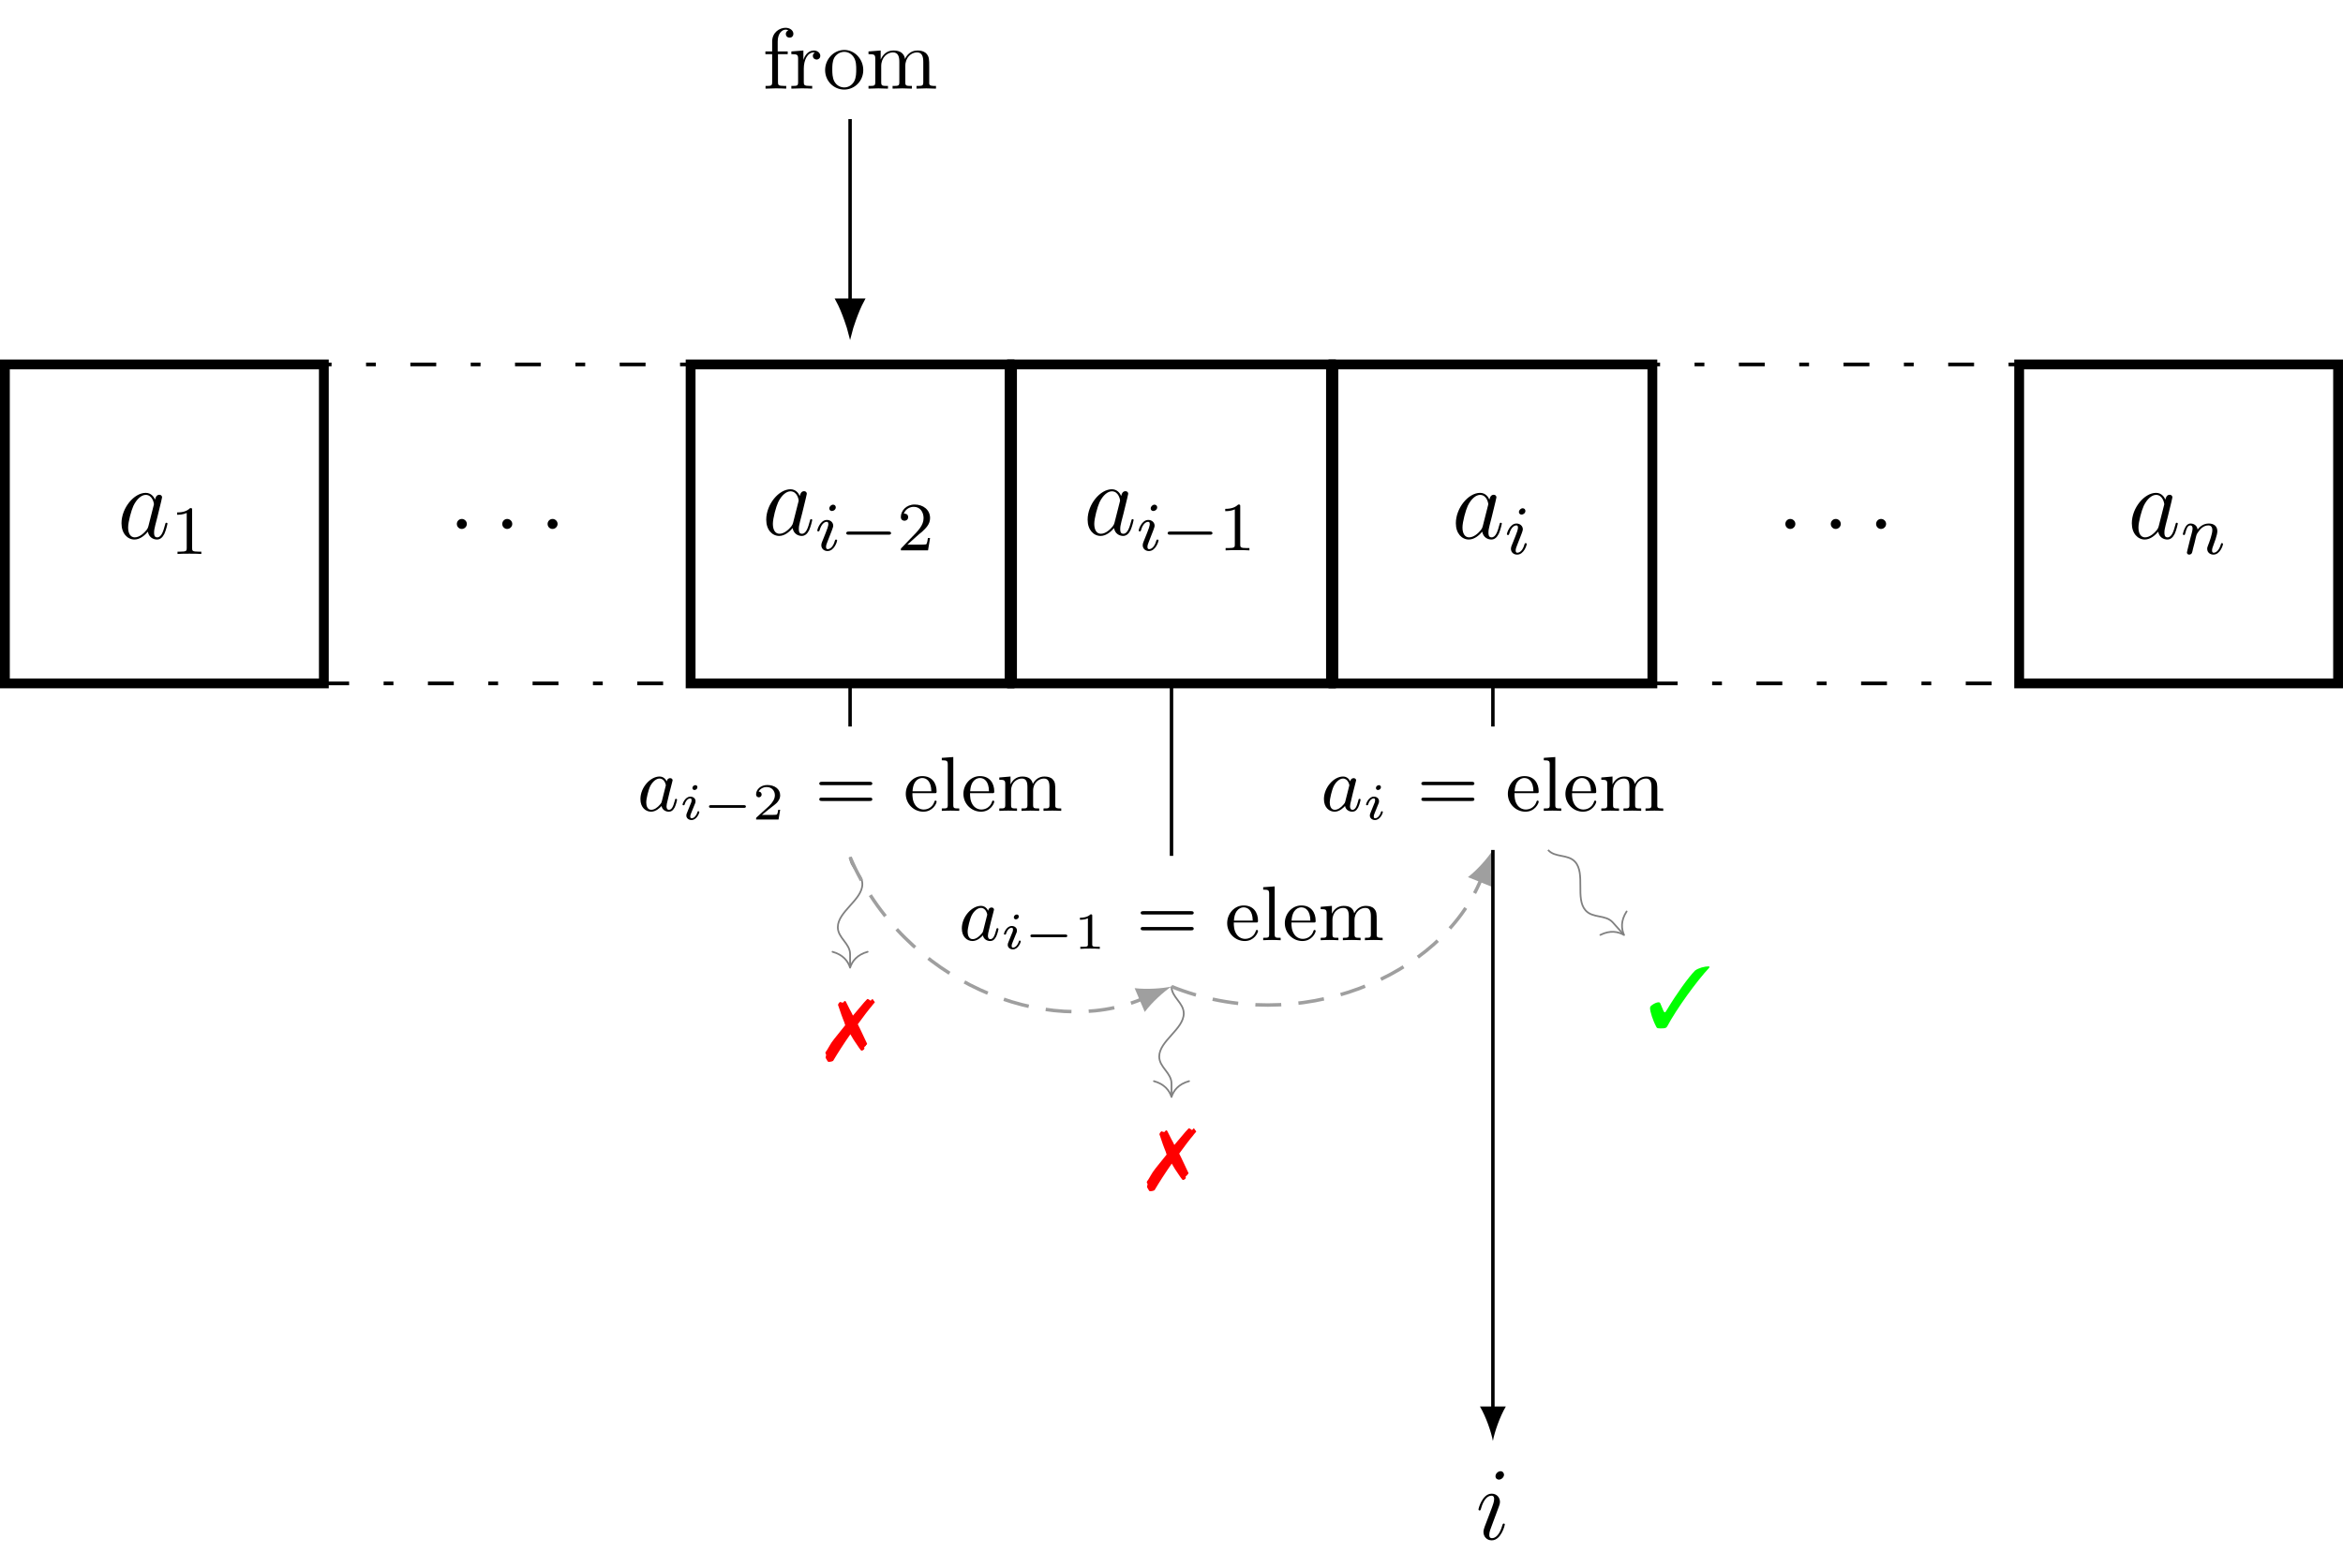
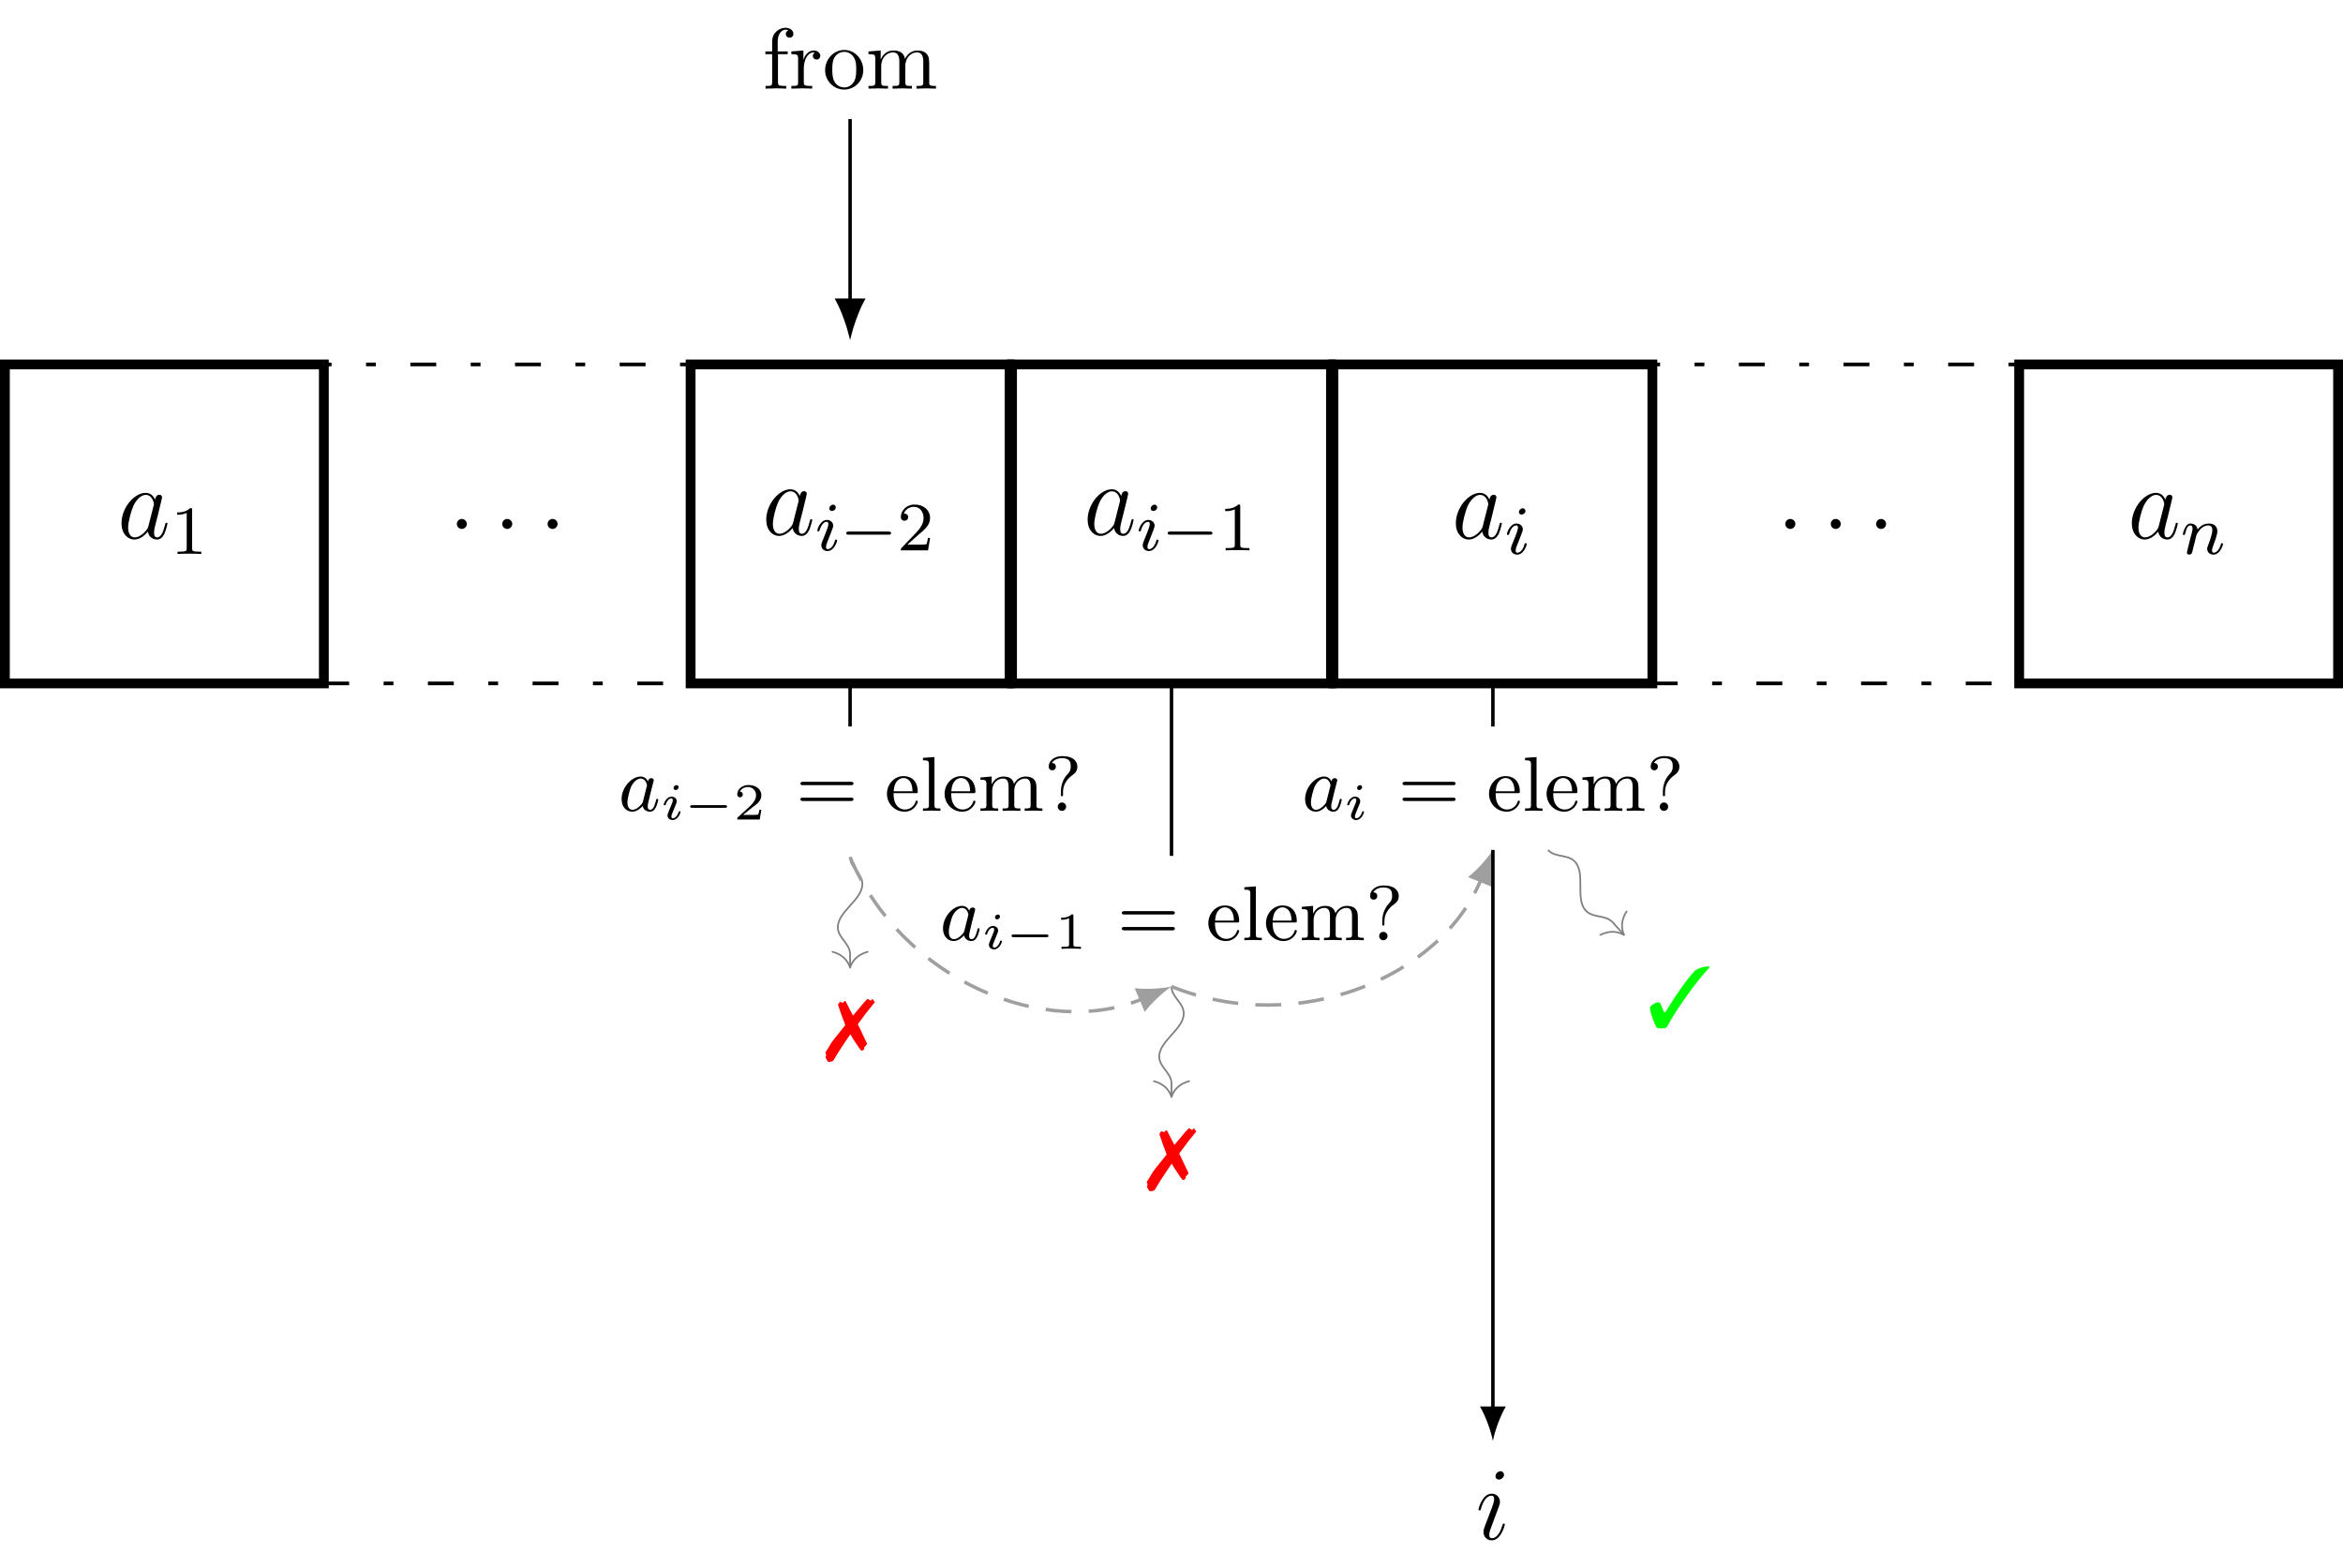
<svg xmlns="http://www.w3.org/2000/svg" xmlns:xlink="http://www.w3.org/1999/xlink" width="270.709pt" height="181.156pt" viewBox="0 0 270.709 181.156" version="1.1">
  <defs>
    <g>
      <symbol overflow="visible" id="glyph0-0">
        <path style="stroke:none;" d="" />
      </symbol>
      <symbol overflow="visible" id="glyph0-1">
        <path style="stroke:none;" d="M 3.594 -1.422 C 3.531 -1.219 3.531 -1.188 3.375 -0.969 C 3.109 -0.641 2.578 -0.125 2.016 -0.125 C 1.531 -0.125 1.25 -0.562 1.25 -1.266 C 1.25 -1.922 1.625 -3.266 1.859 -3.766 C 2.266 -4.609 2.828 -5.031 3.281 -5.031 C 4.078 -5.031 4.234 -4.047 4.234 -3.953 C 4.234 -3.938 4.203 -3.797 4.188 -3.766 Z M 4.359 -4.484 C 4.234 -4.797 3.906 -5.266 3.281 -5.266 C 1.938 -5.266 0.484 -3.531 0.484 -1.75 C 0.484 -0.578 1.172 0.125 1.984 0.125 C 2.641 0.125 3.203 -0.391 3.531 -0.781 C 3.656 -0.078 4.219 0.125 4.578 0.125 C 4.938 0.125 5.219 -0.094 5.438 -0.531 C 5.625 -0.938 5.797 -1.656 5.797 -1.703 C 5.797 -1.766 5.75 -1.812 5.672 -1.812 C 5.562 -1.812 5.562 -1.75 5.516 -1.578 C 5.328 -0.875 5.109 -0.125 4.609 -0.125 C 4.266 -0.125 4.25 -0.438 4.25 -0.672 C 4.25 -0.938 4.281 -1.078 4.391 -1.547 C 4.469 -1.844 4.531 -2.109 4.625 -2.453 C 5.062 -4.25 5.172 -4.672 5.172 -4.75 C 5.172 -4.906 5.047 -5.047 4.859 -5.047 C 4.484 -5.047 4.391 -4.625 4.359 -4.484 Z M 4.359 -4.484 " />
      </symbol>
      <symbol overflow="visible" id="glyph0-2">
        <path style="stroke:none;" d="M 2.203 -0.578 C 2.203 -0.922 1.906 -1.156 1.625 -1.156 C 1.281 -1.156 1.047 -0.875 1.047 -0.578 C 1.047 -0.234 1.328 0 1.609 0 C 1.953 0 2.203 -0.281 2.203 -0.578 Z M 2.203 -0.578 " />
      </symbol>
      <symbol overflow="visible" id="glyph0-3">
        <path style="stroke:none;" d="M 3.375 -1.703 C 3.375 -1.766 3.328 -1.812 3.266 -1.812 C 3.156 -1.812 3.141 -1.781 3.078 -1.578 C 2.766 -0.484 2.281 -0.125 1.891 -0.125 C 1.75 -0.125 1.578 -0.156 1.578 -0.516 C 1.578 -0.844 1.719 -1.188 1.859 -1.547 L 2.688 -3.781 C 2.719 -3.875 2.812 -4.094 2.812 -4.312 C 2.812 -4.812 2.453 -5.266 1.859 -5.266 C 0.766 -5.266 0.328 -3.531 0.328 -3.438 C 0.328 -3.391 0.375 -3.328 0.453 -3.328 C 0.562 -3.328 0.578 -3.375 0.625 -3.547 C 0.906 -4.547 1.359 -5.031 1.828 -5.031 C 1.938 -5.031 2.141 -5.016 2.141 -4.641 C 2.141 -4.328 1.984 -3.938 1.891 -3.672 L 1.047 -1.453 C 0.984 -1.25 0.906 -1.062 0.906 -0.844 C 0.906 -0.312 1.281 0.125 1.859 0.125 C 2.953 0.125 3.375 -1.625 3.375 -1.703 Z M 3.281 -7.453 C 3.281 -7.641 3.141 -7.859 2.875 -7.859 C 2.609 -7.859 2.297 -7.594 2.297 -7.281 C 2.297 -6.984 2.547 -6.891 2.688 -6.891 C 3.016 -6.891 3.281 -7.203 3.281 -7.453 Z M 3.281 -7.453 " />
      </symbol>
      <symbol overflow="visible" id="glyph1-0">
        <path style="stroke:none;" d="" />
      </symbol>
      <symbol overflow="visible" id="glyph1-1">
        <path style="stroke:none;" d="M 2.5 -5.078 C 2.5 -5.297 2.484 -5.297 2.266 -5.297 C 1.938 -4.984 1.516 -4.797 0.766 -4.797 L 0.766 -4.531 C 0.984 -4.531 1.406 -4.531 1.875 -4.734 L 1.875 -0.656 C 1.875 -0.359 1.844 -0.266 1.094 -0.266 L 0.812 -0.266 L 0.812 0 C 1.141 -0.031 1.828 -0.031 2.188 -0.031 C 2.547 -0.031 3.234 -0.031 3.562 0 L 3.562 -0.266 L 3.281 -0.266 C 2.531 -0.266 2.5 -0.359 2.5 -0.656 Z M 2.5 -5.078 " />
      </symbol>
      <symbol overflow="visible" id="glyph1-2">
        <path style="stroke:none;" d="M 2.25 -1.625 C 2.375 -1.75 2.703 -2.016 2.844 -2.125 C 3.328 -2.578 3.797 -3.016 3.797 -3.734 C 3.797 -4.688 3 -5.297 2.016 -5.297 C 1.047 -5.297 0.422 -4.578 0.422 -3.859 C 0.422 -3.469 0.734 -3.422 0.844 -3.422 C 1.016 -3.422 1.266 -3.531 1.266 -3.844 C 1.266 -4.25 0.859 -4.25 0.766 -4.25 C 1 -4.844 1.531 -5.031 1.922 -5.031 C 2.656 -5.031 3.047 -4.406 3.047 -3.734 C 3.047 -2.906 2.469 -2.297 1.516 -1.344 L 0.516 -0.297 C 0.422 -0.219 0.422 -0.203 0.422 0 L 3.562 0 L 3.797 -1.422 L 3.547 -1.422 C 3.531 -1.266 3.469 -0.875 3.375 -0.719 C 3.328 -0.656 2.719 -0.656 2.594 -0.656 L 1.172 -0.656 Z M 2.25 -1.625 " />
      </symbol>
      <symbol overflow="visible" id="glyph2-0">
        <path style="stroke:none;" d="" />
      </symbol>
      <symbol overflow="visible" id="glyph2-1">
        <path style="stroke:none;" d="M 2.375 -4.969 C 2.375 -5.141 2.25 -5.281 2.062 -5.281 C 1.859 -5.281 1.625 -5.078 1.625 -4.844 C 1.625 -4.672 1.75 -4.547 1.938 -4.547 C 2.141 -4.547 2.375 -4.734 2.375 -4.969 Z M 1.219 -2.047 L 0.781 -0.953 C 0.734 -0.828 0.703 -0.734 0.703 -0.594 C 0.703 -0.203 1 0.078 1.422 0.078 C 2.203 0.078 2.531 -1.031 2.531 -1.141 C 2.531 -1.219 2.469 -1.25 2.406 -1.25 C 2.312 -1.25 2.297 -1.188 2.266 -1.109 C 2.094 -0.469 1.766 -0.141 1.438 -0.141 C 1.344 -0.141 1.25 -0.188 1.25 -0.391 C 1.25 -0.594 1.312 -0.734 1.406 -0.984 C 1.484 -1.188 1.562 -1.406 1.656 -1.625 L 1.906 -2.266 C 1.969 -2.453 2.078 -2.703 2.078 -2.844 C 2.078 -3.234 1.75 -3.516 1.344 -3.516 C 0.578 -3.516 0.234 -2.406 0.234 -2.297 C 0.234 -2.219 0.297 -2.188 0.359 -2.188 C 0.469 -2.188 0.469 -2.234 0.5 -2.312 C 0.719 -3.078 1.078 -3.297 1.328 -3.297 C 1.438 -3.297 1.516 -3.25 1.516 -3.031 C 1.516 -2.953 1.5 -2.844 1.422 -2.594 Z M 1.219 -2.047 " />
      </symbol>
      <symbol overflow="visible" id="glyph2-2">
        <path style="stroke:none;" d="M 1.594 -1.312 C 1.625 -1.422 1.703 -1.734 1.719 -1.844 C 1.828 -2.281 1.828 -2.281 2.016 -2.547 C 2.281 -2.938 2.656 -3.297 3.188 -3.297 C 3.469 -3.297 3.641 -3.125 3.641 -2.75 C 3.641 -2.312 3.312 -1.406 3.156 -1.016 C 3.047 -0.75 3.047 -0.703 3.047 -0.594 C 3.047 -0.141 3.422 0.078 3.766 0.078 C 4.547 0.078 4.875 -1.031 4.875 -1.141 C 4.875 -1.219 4.812 -1.25 4.75 -1.25 C 4.656 -1.25 4.641 -1.188 4.625 -1.109 C 4.438 -0.453 4.094 -0.141 3.797 -0.141 C 3.672 -0.141 3.609 -0.219 3.609 -0.406 C 3.609 -0.594 3.672 -0.766 3.75 -0.969 C 3.859 -1.266 4.219 -2.188 4.219 -2.625 C 4.219 -3.234 3.797 -3.516 3.234 -3.516 C 2.578 -3.516 2.172 -3.125 1.938 -2.828 C 1.875 -3.266 1.531 -3.516 1.125 -3.516 C 0.844 -3.516 0.641 -3.328 0.516 -3.078 C 0.312 -2.703 0.234 -2.312 0.234 -2.297 C 0.234 -2.219 0.297 -2.188 0.359 -2.188 C 0.469 -2.188 0.469 -2.219 0.531 -2.438 C 0.625 -2.828 0.766 -3.297 1.094 -3.297 C 1.312 -3.297 1.359 -3.094 1.359 -2.922 C 1.359 -2.766 1.312 -2.625 1.25 -2.359 C 1.234 -2.297 1.109 -1.828 1.078 -1.719 L 0.781 -0.516 C 0.75 -0.391 0.703 -0.203 0.703 -0.172 C 0.703 0.016 0.859 0.078 0.969 0.078 C 1.109 0.078 1.234 -0.016 1.281 -0.109 C 1.312 -0.156 1.375 -0.438 1.406 -0.594 Z M 1.594 -1.312 " />
      </symbol>
      <symbol overflow="visible" id="glyph3-0">
        <path style="stroke:none;" d="" />
      </symbol>
      <symbol overflow="visible" id="glyph3-1">
        <path style="stroke:none;" d="M 5.562 -1.812 C 5.703 -1.812 5.875 -1.812 5.875 -1.984 C 5.875 -2.172 5.703 -2.172 5.562 -2.172 L 1 -2.172 C 0.875 -2.172 0.703 -2.172 0.703 -1.984 C 0.703 -1.812 0.875 -1.812 1 -1.812 Z M 5.562 -1.812 " />
      </symbol>
      <symbol overflow="visible" id="glyph4-0">
        <path style="stroke:none;" d="" />
      </symbol>
      <symbol overflow="visible" id="glyph4-1">
        <path style="stroke:none;" d="M 3.422 -3.406 C 3.25 -3.734 2.984 -3.969 2.578 -3.969 C 1.531 -3.969 0.375 -2.719 0.375 -1.359 C 0.375 -0.375 1 0.094 1.609 0.094 C 2.188 0.094 2.656 -0.391 2.812 -0.562 C 2.906 -0.062 3.359 0.094 3.641 0.094 C 3.906 0.094 4.125 -0.016 4.328 -0.391 C 4.484 -0.688 4.609 -1.25 4.609 -1.281 C 4.609 -1.328 4.578 -1.391 4.5 -1.391 C 4.391 -1.391 4.375 -1.344 4.344 -1.172 C 4.141 -0.391 3.953 -0.125 3.672 -0.125 C 3.438 -0.125 3.391 -0.344 3.391 -0.531 C 3.391 -0.703 3.438 -0.891 3.516 -1.203 L 3.734 -2.125 C 3.797 -2.344 3.969 -3.016 4 -3.156 C 4.031 -3.281 4.094 -3.5 4.094 -3.531 C 4.094 -3.672 3.969 -3.781 3.812 -3.781 C 3.688 -3.781 3.469 -3.719 3.422 -3.406 Z M 2.844 -1.094 C 2.797 -0.922 2.797 -0.922 2.656 -0.75 C 2.328 -0.359 1.969 -0.125 1.625 -0.125 C 1.188 -0.125 1.047 -0.578 1.047 -0.969 C 1.047 -1.406 1.297 -2.438 1.516 -2.875 C 1.797 -3.406 2.219 -3.734 2.578 -3.734 C 3.172 -3.734 3.312 -3.016 3.312 -2.953 C 3.312 -2.922 3.297 -2.859 3.281 -2.828 Z M 2.844 -1.094 " />
      </symbol>
      <symbol overflow="visible" id="glyph5-0">
        <path style="stroke:none;" d="" />
      </symbol>
      <symbol overflow="visible" id="glyph5-1">
        <path style="stroke:none;" d="M 2.078 -3.734 C 2.078 -3.875 1.969 -3.969 1.844 -3.969 C 1.672 -3.969 1.5 -3.812 1.5 -3.641 C 1.5 -3.5 1.609 -3.406 1.734 -3.406 C 1.938 -3.406 2.078 -3.578 2.078 -3.734 Z M 1.719 -1.641 C 1.75 -1.703 1.797 -1.844 1.828 -1.906 C 1.844 -1.953 1.859 -2.016 1.859 -2.125 C 1.859 -2.453 1.562 -2.641 1.266 -2.641 C 0.656 -2.641 0.359 -1.844 0.359 -1.719 C 0.359 -1.688 0.391 -1.641 0.469 -1.641 C 0.562 -1.641 0.578 -1.672 0.594 -1.719 C 0.766 -2.297 1.078 -2.438 1.25 -2.438 C 1.359 -2.438 1.406 -2.359 1.406 -2.219 C 1.406 -2.109 1.375 -2.016 1.359 -1.969 L 1.047 -1.203 C 0.969 -1.031 0.969 -1.016 0.891 -0.812 C 0.812 -0.641 0.797 -0.562 0.797 -0.453 C 0.797 -0.156 1.062 0.062 1.391 0.062 C 2 0.062 2.297 -0.734 2.297 -0.859 C 2.297 -0.875 2.297 -0.953 2.188 -0.953 C 2.094 -0.953 2.094 -0.922 2.062 -0.797 C 1.969 -0.5 1.719 -0.141 1.406 -0.141 C 1.297 -0.141 1.25 -0.203 1.25 -0.359 C 1.25 -0.469 1.281 -0.562 1.359 -0.75 Z M 1.719 -1.641 " />
      </symbol>
      <symbol overflow="visible" id="glyph6-0">
        <path style="stroke:none;" d="" />
      </symbol>
      <symbol overflow="visible" id="glyph6-1">
        <path style="stroke:none;" d="M 4.766 -1.344 C 4.859 -1.344 5.016 -1.344 5.016 -1.5 C 5.016 -1.656 4.859 -1.656 4.766 -1.656 L 1 -1.656 C 0.891 -1.656 0.75 -1.656 0.75 -1.5 C 0.75 -1.344 0.891 -1.344 1 -1.344 Z M 4.766 -1.344 " />
      </symbol>
      <symbol overflow="visible" id="glyph7-0">
        <path style="stroke:none;" d="" />
      </symbol>
      <symbol overflow="visible" id="glyph7-1">
        <path style="stroke:none;" d="M 3.219 -1.125 L 3 -1.125 C 2.984 -1.031 2.922 -0.641 2.844 -0.578 C 2.797 -0.531 2.312 -0.531 2.219 -0.531 L 1.109 -0.531 L 1.875 -1.156 C 2.078 -1.328 2.609 -1.703 2.797 -1.891 C 2.969 -2.062 3.219 -2.375 3.219 -2.797 C 3.219 -3.547 2.547 -3.984 1.734 -3.984 C 0.969 -3.984 0.438 -3.469 0.438 -2.906 C 0.438 -2.609 0.688 -2.562 0.75 -2.562 C 0.906 -2.562 1.078 -2.672 1.078 -2.891 C 1.078 -3.016 1 -3.219 0.734 -3.219 C 0.875 -3.516 1.234 -3.75 1.656 -3.75 C 2.281 -3.75 2.609 -3.281 2.609 -2.797 C 2.609 -2.375 2.328 -1.938 1.922 -1.547 L 0.5 -0.25 C 0.438 -0.188 0.438 -0.188 0.438 0 L 3.031 0 Z M 3.219 -1.125 " />
      </symbol>
      <symbol overflow="visible" id="glyph7-2">
        <path style="stroke:none;" d="M 2.141 -3.797 C 2.141 -3.984 2.125 -3.984 1.938 -3.984 C 1.547 -3.594 0.938 -3.594 0.719 -3.594 L 0.719 -3.359 C 0.875 -3.359 1.281 -3.359 1.641 -3.531 L 1.641 -0.516 C 1.641 -0.312 1.641 -0.234 1.016 -0.234 L 0.766 -0.234 L 0.766 0 C 1.094 -0.031 1.562 -0.031 1.891 -0.031 C 2.219 -0.031 2.688 -0.031 3.016 0 L 3.016 -0.234 L 2.766 -0.234 C 2.141 -0.234 2.141 -0.312 2.141 -0.516 Z M 2.141 -3.797 " />
      </symbol>
      <symbol overflow="visible" id="glyph8-0">
        <path style="stroke:none;" d="" />
      </symbol>
      <symbol overflow="visible" id="glyph8-1">
        <path style="stroke:none;" d="M 6.344 -2.969 C 6.469 -2.969 6.641 -2.969 6.641 -3.156 C 6.641 -3.359 6.453 -3.359 6.312 -3.359 L 0.844 -3.359 C 0.703 -3.359 0.516 -3.359 0.516 -3.156 C 0.516 -2.969 0.688 -2.969 0.812 -2.969 Z M 6.312 -1.141 C 6.453 -1.141 6.641 -1.141 6.641 -1.344 C 6.641 -1.531 6.469 -1.531 6.344 -1.531 L 0.812 -1.531 C 0.688 -1.531 0.516 -1.531 0.516 -1.344 C 0.516 -1.141 0.703 -1.141 0.844 -1.141 Z M 6.312 -1.141 " />
      </symbol>
      <symbol overflow="visible" id="glyph8-2">
        <path style="stroke:none;" d="M 3.594 -2.047 C 3.781 -2.047 3.828 -2.047 3.828 -2.25 C 3.828 -3.172 3.328 -4.016 2.172 -4.016 C 1.109 -4.016 0.266 -3.078 0.266 -1.969 C 0.266 -0.797 1.203 0.094 2.297 0.094 C 3.391 0.094 3.828 -0.859 3.828 -1.062 C 3.828 -1.125 3.781 -1.188 3.703 -1.188 C 3.609 -1.188 3.594 -1.125 3.578 -1.078 C 3.281 -0.172 2.469 -0.156 2.344 -0.156 C 1.906 -0.156 1.547 -0.391 1.344 -0.703 C 1.047 -1.141 1.031 -1.672 1.031 -2.047 Z M 1.047 -2.266 C 1.125 -3.656 1.922 -3.797 2.172 -3.797 C 2.672 -3.797 3.203 -3.422 3.219 -2.266 Z M 1.047 -2.266 " />
      </symbol>
      <symbol overflow="visible" id="glyph8-3">
        <path style="stroke:none;" d="M 1.656 -6.219 L 0.328 -6.125 L 0.328 -5.844 C 0.938 -5.844 1.016 -5.781 1.016 -5.344 L 1.016 -0.688 C 1.016 -0.281 0.922 -0.281 0.328 -0.281 L 0.328 0 C 0.75 -0.016 0.922 -0.031 1.328 -0.031 C 1.75 -0.031 1.906 -0.016 2.344 0 L 2.344 -0.281 C 1.75 -0.281 1.656 -0.281 1.656 -0.688 Z M 1.656 -6.219 " />
      </symbol>
      <symbol overflow="visible" id="glyph8-4">
        <path style="stroke:none;" d="M 1.672 -2.328 C 1.672 -3.297 2.375 -3.734 2.906 -3.734 C 3.406 -3.734 3.562 -3.391 3.562 -2.766 L 3.562 -0.688 C 3.562 -0.281 3.469 -0.281 2.875 -0.281 L 2.875 0 C 3.297 -0.016 3.469 -0.031 3.891 -0.031 C 4.328 -0.031 4.438 -0.016 4.922 0 L 4.922 -0.281 C 4.328 -0.281 4.219 -0.281 4.219 -0.688 L 4.219 -2.328 C 4.219 -3.297 4.922 -3.734 5.469 -3.734 C 5.953 -3.734 6.109 -3.391 6.109 -2.766 L 6.109 -0.688 C 6.109 -0.281 6.016 -0.281 5.422 -0.281 L 5.422 0 C 5.844 -0.016 6.016 -0.031 6.453 -0.031 C 6.875 -0.031 7 -0.016 7.469 0 L 7.469 -0.281 C 7.016 -0.281 6.797 -0.281 6.781 -0.562 L 6.781 -2.281 C 6.781 -3.062 6.781 -3.312 6.484 -3.641 C 6.297 -3.859 5.938 -3.969 5.531 -3.969 C 4.875 -3.969 4.438 -3.594 4.188 -3.109 C 4.078 -3.641 3.719 -3.969 2.969 -3.969 C 2.25 -3.969 1.812 -3.5 1.625 -3.078 L 1.609 -3.078 L 1.609 -3.969 L 0.312 -3.859 L 0.312 -3.594 C 0.922 -3.594 1 -3.531 1 -3.078 L 1 -0.688 C 1 -0.281 0.906 -0.281 0.312 -0.281 L 0.312 0 C 0.734 -0.016 0.906 -0.031 1.344 -0.031 C 1.766 -0.031 1.891 -0.016 2.359 0 L 2.359 -0.281 C 1.766 -0.281 1.672 -0.281 1.672 -0.688 Z M 1.672 -2.328 " />
+       </symbol>
+       <symbol overflow="visible" id="glyph8-5">
+         <path style="stroke:none;" d="M 1.922 -1.844 C 1.922 -1.781 1.922 -1.688 2.047 -1.688 C 2.172 -1.688 2.172 -1.766 2.172 -1.922 L 2.172 -2.188 C 2.172 -3.047 2.641 -3.703 3.312 -4.172 C 3.594 -4.375 3.828 -4.641 3.828 -5.109 C 3.828 -5.656 3.438 -6.328 2.078 -6.328 C 1.078 -6.328 0.516 -5.719 0.516 -5.125 C 0.516 -4.812 0.719 -4.688 0.938 -4.688 C 1.172 -4.688 1.344 -4.859 1.344 -5.109 C 1.344 -5.25 1.281 -5.531 0.875 -5.531 C 1.188 -6.031 1.797 -6.094 2.062 -6.094 C 3.047 -6.094 3.062 -5.5 3.062 -5.141 C 3.062 -4.641 2.891 -4.469 2.75 -4.312 C 1.922 -3.469 1.922 -2.453 1.922 -2.094 Z M 2.531 -0.484 C 2.531 -0.75 2.312 -0.969 2.047 -0.969 C 1.781 -0.969 1.562 -0.75 1.562 -0.484 C 1.562 -0.219 1.781 0 2.047 0 C 2.312 0 2.531 -0.219 2.531 -0.484 Z M 2.531 -0.484 " />
      </symbol>
      <symbol overflow="visible" id="glyph9-0">
        <path style="stroke:none;" d="" />
      </symbol>
      <symbol overflow="visible" id="glyph9-1">
        <path style="stroke:none;" d="M 3.734 -3.656 C 4.203 -4.312 5.141 -5.547 5.328 -5.734 C 5.406 -5.859 5.5 -5.953 5.578 -6.047 C 5.625 -6.094 5.656 -6.141 5.672 -6.156 C 5.688 -6.172 5.703 -6.188 5.703 -6.203 C 5.703 -6.203 5.641 -6.312 5.625 -6.328 L 5.531 -6.438 C 5.531 -6.438 5.516 -6.469 5.5 -6.5 C 5.453 -6.562 5.438 -6.578 5.438 -6.578 L 5.422 -6.578 C 5.406 -6.578 5.391 -6.562 5.391 -6.547 C 5.344 -6.516 5.312 -6.484 5.281 -6.438 C 5.281 -6.438 5.25 -6.406 5.219 -6.375 C 5.078 -6.484 4.922 -6.578 4.859 -6.578 C 4.828 -6.578 4.812 -6.562 4.453 -6.172 C 3.719 -5.312 3.344 -4.875 3.172 -4.656 C 3.125 -4.781 3.125 -4.781 3.047 -4.922 C 2.844 -5.281 2.719 -5.547 2.609 -5.766 C 2.328 -6.344 2.328 -6.344 2.25 -6.344 C 2.219 -6.344 2.172 -6.312 2.156 -6.312 C 2.141 -6.281 2.125 -6.25 2.109 -6.234 L 2.031 -6.156 C 2 -6.172 1.969 -6.172 1.953 -6.172 C 1.938 -6.172 1.906 -6.172 1.875 -6.156 C 1.797 -6.203 1.766 -6.234 1.719 -6.234 C 1.625 -6.234 1.453 -6.016 1.453 -5.891 C 1.453 -5.875 1.469 -5.797 1.516 -5.703 L 1.828 -4.781 C 1.953 -4.453 2.062 -4.141 2.188 -3.844 C 2.188 -3.797 2.234 -3.703 2.281 -3.547 C 1.062 -2.047 0.688 -1.578 0.516 -1.25 C 0.312 -0.922 0.188 -0.688 0.156 -0.641 C 0.047 -0.516 -0.016 -0.406 -0.016 -0.344 C -0.016 -0.344 0.016 -0.266 0.062 -0.172 C 0.062 -0.141 0.078 -0.109 0.078 -0.094 C 0.078 -0.078 0.062 -0.016 0.031 0.094 C 0.016 0.125 0.016 0.141 0.016 0.156 C 0.016 0.234 0.016 0.234 0.234 0.594 C 0.281 0.672 0.297 0.688 0.375 0.688 C 0.562 0.688 0.797 0.641 0.891 0.562 C 1.359 -0.234 2.156 -1.484 2.875 -2.5 C 3.203 -1.922 3.203 -1.922 3.875 -0.938 C 4.062 -0.672 4.109 -0.609 4.188 -0.609 C 4.312 -0.609 4.5 -0.766 4.5 -0.859 C 4.5 -0.875 4.5 -0.906 4.469 -0.953 C 4.469 -0.953 4.469 -0.984 4.469 -0.984 C 4.469 -1 4.5 -1.031 4.562 -1.094 L 4.672 -1.172 L 4.672 -1.234 C 4.75 -1.281 4.781 -1.312 4.812 -1.375 L 4.781 -1.469 C 4.734 -1.562 4.734 -1.562 4.609 -1.828 C 4.422 -2.219 4.25 -2.609 3.984 -3.156 Z M 3.734 -3.656 " />
      </symbol>
      <symbol overflow="visible" id="glyph9-2">
        <path style="stroke:none;" d="M 7.188 -7.031 C 6.625 -7.031 5.969 -6.844 5.547 -6.547 C 4.781 -5.781 3.344 -3.766 2.297 -2.016 C 2.172 -1.781 2.109 -1.719 2.047 -1.719 C 2 -1.719 1.922 -1.797 1.859 -1.969 L 1.562 -2.672 C 1.5 -2.828 1.453 -2.875 1.328 -2.875 C 1.109 -2.875 0.797 -2.734 0.516 -2.516 C 0.391 -2.422 0.344 -2.328 0.344 -2.203 C 0.344 -1.797 0.672 -0.766 1.062 -0.047 C 1.141 0.125 1.203 0.141 1.609 0.141 C 2.109 0.141 2.219 0.094 2.328 -0.094 C 3.406 -2.109 5.703 -5.297 7.188 -6.875 Z M 7.188 -7.031 " />
      </symbol>
      <symbol overflow="visible" id="glyph10-0">
        <path style="stroke:none;" d="" />
      </symbol>
      <symbol overflow="visible" id="glyph10-1">
        <path style="stroke:none;" d="M 1.75 -4.297 L 1.75 -5.453 C 1.75 -6.328 2.219 -6.812 2.656 -6.812 C 2.688 -6.812 2.844 -6.812 2.984 -6.734 C 2.875 -6.703 2.688 -6.562 2.688 -6.312 C 2.688 -6.094 2.844 -5.891 3.125 -5.891 C 3.406 -5.891 3.562 -6.094 3.562 -6.328 C 3.562 -6.703 3.188 -7.031 2.656 -7.031 C 1.969 -7.031 1.109 -6.5 1.109 -5.438 L 1.109 -4.297 L 0.328 -4.297 L 0.328 -3.984 L 1.109 -3.984 L 1.109 -0.75 C 1.109 -0.312 1 -0.312 0.344 -0.312 L 0.344 0 C 0.734 -0.016 1.203 -0.031 1.469 -0.031 C 1.875 -0.031 2.344 -0.031 2.734 0 L 2.734 -0.312 L 2.531 -0.312 C 1.797 -0.312 1.781 -0.422 1.781 -0.781 L 1.781 -3.984 L 2.906 -3.984 L 2.906 -4.297 Z M 1.75 -4.297 " />
      </symbol>
      <symbol overflow="visible" id="glyph10-2">
        <path style="stroke:none;" d="M 1.672 -3.312 L 1.672 -4.406 L 0.281 -4.297 L 0.281 -3.984 C 0.984 -3.984 1.062 -3.922 1.062 -3.422 L 1.062 -0.75 C 1.062 -0.312 0.953 -0.312 0.281 -0.312 L 0.281 0 C 0.672 -0.016 1.141 -0.031 1.422 -0.031 C 1.812 -0.031 2.281 -0.031 2.688 0 L 2.688 -0.312 L 2.469 -0.312 C 1.734 -0.312 1.719 -0.422 1.719 -0.781 L 1.719 -2.312 C 1.719 -3.297 2.141 -4.188 2.891 -4.188 C 2.953 -4.188 2.984 -4.188 3 -4.172 C 2.969 -4.172 2.766 -4.047 2.766 -3.781 C 2.766 -3.516 2.984 -3.359 3.203 -3.359 C 3.375 -3.359 3.625 -3.484 3.625 -3.797 C 3.625 -4.109 3.312 -4.406 2.891 -4.406 C 2.156 -4.406 1.797 -3.734 1.672 -3.312 Z M 1.672 -3.312 " />
      </symbol>
      <symbol overflow="visible" id="glyph10-3">
        <path style="stroke:none;" d="M 4.688 -2.141 C 4.688 -3.406 3.703 -4.469 2.5 -4.469 C 1.25 -4.469 0.281 -3.375 0.281 -2.141 C 0.281 -0.844 1.312 0.109 2.484 0.109 C 3.688 0.109 4.688 -0.875 4.688 -2.141 Z M 2.5 -0.141 C 2.062 -0.141 1.625 -0.344 1.359 -0.812 C 1.109 -1.25 1.109 -1.859 1.109 -2.219 C 1.109 -2.609 1.109 -3.141 1.344 -3.578 C 1.609 -4.031 2.078 -4.25 2.484 -4.25 C 2.922 -4.25 3.344 -4.031 3.609 -3.594 C 3.875 -3.172 3.875 -2.594 3.875 -2.219 C 3.875 -1.859 3.875 -1.312 3.656 -0.875 C 3.422 -0.422 2.984 -0.141 2.5 -0.141 Z M 2.5 -0.141 " />
      </symbol>
      <symbol overflow="visible" id="glyph10-4">
        <path style="stroke:none;" d="M 1.094 -3.422 L 1.094 -0.75 C 1.094 -0.312 0.984 -0.312 0.312 -0.312 L 0.312 0 C 0.672 -0.016 1.172 -0.031 1.453 -0.031 C 1.703 -0.031 2.219 -0.016 2.562 0 L 2.562 -0.312 C 1.891 -0.312 1.781 -0.312 1.781 -0.75 L 1.781 -2.594 C 1.781 -3.625 2.5 -4.188 3.125 -4.188 C 3.766 -4.188 3.875 -3.656 3.875 -3.078 L 3.875 -0.75 C 3.875 -0.312 3.766 -0.312 3.094 -0.312 L 3.094 0 C 3.438 -0.016 3.953 -0.031 4.219 -0.031 C 4.469 -0.031 5 -0.016 5.328 0 L 5.328 -0.312 C 4.672 -0.312 4.562 -0.312 4.562 -0.75 L 4.562 -2.594 C 4.562 -3.625 5.266 -4.188 5.906 -4.188 C 6.531 -4.188 6.641 -3.656 6.641 -3.078 L 6.641 -0.75 C 6.641 -0.312 6.531 -0.312 5.859 -0.312 L 5.859 0 C 6.203 -0.016 6.719 -0.031 6.984 -0.031 C 7.25 -0.031 7.766 -0.016 8.109 0 L 8.109 -0.312 C 7.594 -0.312 7.344 -0.312 7.328 -0.609 L 7.328 -2.516 C 7.328 -3.375 7.328 -3.672 7.016 -4.031 C 6.875 -4.203 6.547 -4.406 5.969 -4.406 C 5.141 -4.406 4.688 -3.812 4.531 -3.422 C 4.391 -4.297 3.656 -4.406 3.203 -4.406 C 2.469 -4.406 2 -3.984 1.719 -3.359 L 1.719 -4.406 L 0.312 -4.297 L 0.312 -3.984 C 1.016 -3.984 1.094 -3.922 1.094 -3.422 Z M 1.094 -3.422 " />
      </symbol>
    </g>
    <clipPath id="clip1">
      <path d="M 233 42 L 270.711 42 L 270.711 79 L 233 79 Z M 233 42 " />
    </clipPath>
    <clipPath id="clip2">
      <path d="M 232 41 L 270.711 41 L 270.711 80 L 232 80 Z M 232 41 " />
    </clipPath>
  </defs>
  <g id="surface1">
    <path style="fill-rule:nonzero;fill:rgb(100%,100%,100%);fill-opacity:1;stroke-width:1.134;stroke-linecap:butt;stroke-linejoin:miter;stroke:rgb(0%,0%,0%);stroke-opacity:1;stroke-miterlimit:10;" d="M -18.426 -18.426 L 18.426 -18.426 L 18.426 18.426 L -18.426 18.426 Z M -18.426 -18.426 " transform="matrix(1,0,0,-1,18.992,60.531)" />
    <g style="fill:rgb(0%,0%,0%);fill-opacity:1;">
      <use xlink:href="#glyph0-1" x="13.554" y="62.208" />
    </g>
    <g style="fill:rgb(0%,0%,0%);fill-opacity:1;">
      <use xlink:href="#glyph1-1" x="19.698" y="64.001" />
    </g>
    <path style="fill:none;stroke-width:0.425;stroke-linecap:butt;stroke-linejoin:miter;stroke:rgb(0%,0%,0%);stroke-opacity:1;stroke-dasharray:2.989,3.985,1.134,3.985;stroke-miterlimit:10;" d="M -21.258 -18.426 L 21.261 -18.426 L 21.261 18.426 L -21.258 18.426 Z M -21.258 -18.426 " transform="matrix(1,0,0,-1,58.606,60.531)" />
    <g style="fill:rgb(0%,0%,0%);fill-opacity:1;">
      <use xlink:href="#glyph0-2" x="51.736" y="61.112" />
    </g>
    <g style="fill:rgb(0%,0%,0%);fill-opacity:1;">
      <use xlink:href="#glyph0-2" x="56.984" y="61.112" />
    </g>
    <g style="fill:rgb(0%,0%,0%);fill-opacity:1;">
      <use xlink:href="#glyph0-2" x="62.221" y="61.112" />
    </g>
    <path style="fill-rule:nonzero;fill:rgb(100%,100%,100%);fill-opacity:1;stroke-width:1.134;stroke-linecap:butt;stroke-linejoin:miter;stroke:rgb(0%,0%,0%);stroke-opacity:1;stroke-miterlimit:10;" d="M -18.427 -18.426 L 18.425 -18.426 L 18.425 18.426 L -18.427 18.426 Z M -18.427 -18.426 " transform="matrix(1,0,0,-1,98.22,60.531)" />
    <g style="fill:rgb(0%,0%,0%);fill-opacity:1;">
      <use xlink:href="#glyph0-1" x="88.047" y="61.793" />
    </g>
    <g style="fill:rgb(0%,0%,0%);fill-opacity:1;">
      <use xlink:href="#glyph2-1" x="94.192" y="63.586" />
    </g>
    <g style="fill:rgb(0%,0%,0%);fill-opacity:1;">
      <use xlink:href="#glyph3-1" x="97.075" y="63.586" />
    </g>
    <g style="fill:rgb(0%,0%,0%);fill-opacity:1;">
      <use xlink:href="#glyph1-2" x="103.662" y="63.586" />
    </g>
    <path style="fill-rule:nonzero;fill:rgb(100%,100%,100%);fill-opacity:1;stroke-width:1.134;stroke-linecap:butt;stroke-linejoin:miter;stroke:rgb(0%,0%,0%);stroke-opacity:1;stroke-miterlimit:10;" d="M -18.424 -18.426 L 18.427 -18.426 L 18.427 18.426 L -18.424 18.426 Z M -18.424 -18.426 " transform="matrix(1,0,0,-1,135.354,60.531)" />
    <g style="fill:rgb(0%,0%,0%);fill-opacity:1;">
      <use xlink:href="#glyph0-1" x="125.181" y="61.793" />
    </g>
    <g style="fill:rgb(0%,0%,0%);fill-opacity:1;">
      <use xlink:href="#glyph2-1" x="131.326" y="63.586" />
    </g>
    <g style="fill:rgb(0%,0%,0%);fill-opacity:1;">
      <use xlink:href="#glyph3-1" x="134.209" y="63.586" />
    </g>
    <g style="fill:rgb(0%,0%,0%);fill-opacity:1;">
      <use xlink:href="#glyph1-1" x="140.796" y="63.586" />
    </g>
    <path style="fill-rule:nonzero;fill:rgb(100%,100%,100%);fill-opacity:1;stroke-width:1.134;stroke-linecap:butt;stroke-linejoin:miter;stroke:rgb(0%,0%,0%);stroke-opacity:1;stroke-miterlimit:10;" d="M -18.425 -18.426 L 18.426 -18.426 L 18.426 18.426 L -18.425 18.426 Z M -18.425 -18.426 " transform="matrix(1,0,0,-1,172.488,60.531)" />
    <g style="fill:rgb(0%,0%,0%);fill-opacity:1;">
      <use xlink:href="#glyph0-1" x="167.725" y="62.208" />
    </g>
    <g style="fill:rgb(0%,0%,0%);fill-opacity:1;">
      <use xlink:href="#glyph2-1" x="173.87" y="64.001" />
    </g>
    <path style="fill:none;stroke-width:0.425;stroke-linecap:butt;stroke-linejoin:miter;stroke:rgb(0%,0%,0%);stroke-opacity:1;stroke-dasharray:2.989,3.985,1.134,3.985;stroke-miterlimit:10;" d="M -21.258 -18.426 L 21.261 -18.426 L 21.261 18.426 L -21.258 18.426 Z M -21.258 -18.426 " transform="matrix(1,0,0,-1,212.102,60.531)" />
    <g style="fill:rgb(0%,0%,0%);fill-opacity:1;">
      <use xlink:href="#glyph0-2" x="205.232" y="61.112" />
    </g>
    <g style="fill:rgb(0%,0%,0%);fill-opacity:1;">
      <use xlink:href="#glyph0-2" x="210.48" y="61.112" />
    </g>
    <g style="fill:rgb(0%,0%,0%);fill-opacity:1;">
      <use xlink:href="#glyph0-2" x="215.717" y="61.112" />
    </g>
    <g clip-path="url(#clip1)" clip-rule="nonzero">
      <path style=" stroke:none;fill-rule:nonzero;fill:rgb(100%,100%,100%);fill-opacity:1;" d="M 233.293 78.957 L 270.141 78.957 L 270.141 42.105 L 233.293 42.105 Z M 233.293 78.957 " />
    </g>
    <g clip-path="url(#clip2)" clip-rule="nonzero">
      <path style="fill:none;stroke-width:1.134;stroke-linecap:butt;stroke-linejoin:miter;stroke:rgb(0%,0%,0%);stroke-opacity:1;stroke-miterlimit:10;" d="M -18.424 -18.426 L 18.424 -18.426 L 18.424 18.426 L -18.424 18.426 Z M -18.424 -18.426 " transform="matrix(1,0,0,-1,251.717,60.531)" />
    </g>
    <g style="fill:rgb(0%,0%,0%);fill-opacity:1;">
      <use xlink:href="#glyph0-1" x="245.826" y="62.208" />
    </g>
    <g style="fill:rgb(0%,0%,0%);fill-opacity:1;">
      <use xlink:href="#glyph2-2" x="251.971" y="64.001" />
    </g>
    <g style="fill:rgb(0%,0%,0%);fill-opacity:1;">
      <use xlink:href="#glyph0-3" x="170.492" y="177.836" />
    </g>
    <g style="fill:rgb(0%,0%,0%);fill-opacity:1;">
-       <use xlink:href="#glyph4-1" x="73.62" y="93.684" />
-     </g>
-     <g style="fill:rgb(0%,0%,0%);fill-opacity:1;">
-       <use xlink:href="#glyph5-1" x="78.502" y="94.68" />
-     </g>
-     <g style="fill:rgb(0%,0%,0%);fill-opacity:1;">
-       <use xlink:href="#glyph6-1" x="81.165" y="94.68" />
-     </g>
-     <g style="fill:rgb(0%,0%,0%);fill-opacity:1;">
-       <use xlink:href="#glyph7-1" x="86.921" y="94.68" />
-     </g>
-     <g style="fill:rgb(0%,0%,0%);fill-opacity:1;">
-       <use xlink:href="#glyph8-1" x="94.144" y="93.684" />
-     </g>
-     <g style="fill:rgb(0%,0%,0%);fill-opacity:1;">
-       <use xlink:href="#glyph8-2" x="104.387" y="93.684" />
-       <use xlink:href="#glyph8-3" x="108.487" y="93.684" />
-       <use xlink:href="#glyph8-2" x="111.047" y="93.684" />
-       <use xlink:href="#glyph8-4" x="115.146" y="93.684" />
+       <use xlink:href="#glyph4-1" x="71.444" y="93.684" />
+     </g>
+     <g style="fill:rgb(0%,0%,0%);fill-opacity:1;">
+       <use xlink:href="#glyph5-1" x="76.326" y="94.68" />
+     </g>
+     <g style="fill:rgb(0%,0%,0%);fill-opacity:1;">
+       <use xlink:href="#glyph6-1" x="78.989" y="94.68" />
+     </g>
+     <g style="fill:rgb(0%,0%,0%);fill-opacity:1;">
+       <use xlink:href="#glyph7-1" x="84.746" y="94.68" />
+     </g>
+     <g style="fill:rgb(0%,0%,0%);fill-opacity:1;">
+       <use xlink:href="#glyph8-1" x="91.968" y="93.684" />
+     </g>
+     <g style="fill:rgb(0%,0%,0%);fill-opacity:1;">
+       <use xlink:href="#glyph8-2" x="102.211" y="93.684" />
+       <use xlink:href="#glyph8-3" x="106.311" y="93.684" />
+       <use xlink:href="#glyph8-2" x="108.871" y="93.684" />
+       <use xlink:href="#glyph8-4" x="112.97" y="93.684" />
+       <use xlink:href="#glyph8-5" x="120.65" y="93.684" />
    </g>
    <g style="fill:rgb(100%,0%,0%);fill-opacity:1;">
      <use xlink:href="#glyph9-1" x="95.376" y="121.994" />
    </g>
    <path style="fill:none;stroke-width:0.199;stroke-linecap:butt;stroke-linejoin:miter;stroke:rgb(50%,50%,50%);stroke-opacity:1;stroke-miterlimit:10;" d="M -37.135 -38.5 C -37.135 -39.746 -35.717 -40.367 -35.717 -41.614 C -35.717 -42.524 -36.424 -43.313 -37.135 -44.102 C -37.842 -44.895 -38.553 -45.684 -38.553 -46.594 C -38.553 -47.84 -37.135 -48.461 -37.135 -49.707 L -37.135 -51.168 " transform="matrix(1,0,0,-1,135.354,60.531)" />
    <path style="fill:none;stroke-width:0.199;stroke-linecap:round;stroke-linejoin:round;stroke:rgb(50%,50%,50%);stroke-opacity:1;stroke-miterlimit:10;" d="M -1.835 2.03 C -1.499 0.812 -0.753 0.237 0.001 -0.001 C -0.753 -0.235 -1.499 -0.813 -1.835 -2.032 " transform="matrix(0,1,1,0,98.21962,111.7996)" />
    <path style="fill:none;stroke-width:0.399;stroke-linecap:butt;stroke-linejoin:miter;stroke:rgb(0%,0%,0%);stroke-opacity:1;stroke-miterlimit:10;" d="M -37.135 -18.426 L -37.135 -23.407 " transform="matrix(1,0,0,-1,135.354,60.531)" />
    <g style="fill:rgb(0%,0%,0%);fill-opacity:1;">
-       <use xlink:href="#glyph4-1" x="110.754" y="108.628" />
-     </g>
-     <g style="fill:rgb(0%,0%,0%);fill-opacity:1;">
-       <use xlink:href="#glyph5-1" x="115.636" y="109.624" />
-     </g>
-     <g style="fill:rgb(0%,0%,0%);fill-opacity:1;">
-       <use xlink:href="#glyph6-1" x="118.299" y="109.624" />
-     </g>
-     <g style="fill:rgb(0%,0%,0%);fill-opacity:1;">
-       <use xlink:href="#glyph7-2" x="124.055" y="109.624" />
-     </g>
-     <g style="fill:rgb(0%,0%,0%);fill-opacity:1;">
-       <use xlink:href="#glyph8-1" x="131.278" y="108.628" />
-     </g>
-     <g style="fill:rgb(0%,0%,0%);fill-opacity:1;">
-       <use xlink:href="#glyph8-2" x="141.521" y="108.628" />
-       <use xlink:href="#glyph8-3" x="145.621" y="108.628" />
-       <use xlink:href="#glyph8-2" x="148.181" y="108.628" />
-       <use xlink:href="#glyph8-4" x="152.28" y="108.628" />
+       <use xlink:href="#glyph4-1" x="108.578" y="108.628" />
+     </g>
+     <g style="fill:rgb(0%,0%,0%);fill-opacity:1;">
+       <use xlink:href="#glyph5-1" x="113.46" y="109.624" />
+     </g>
+     <g style="fill:rgb(0%,0%,0%);fill-opacity:1;">
+       <use xlink:href="#glyph6-1" x="116.123" y="109.624" />
+     </g>
+     <g style="fill:rgb(0%,0%,0%);fill-opacity:1;">
+       <use xlink:href="#glyph7-2" x="121.88" y="109.624" />
+     </g>
+     <g style="fill:rgb(0%,0%,0%);fill-opacity:1;">
+       <use xlink:href="#glyph8-1" x="129.102" y="108.628" />
+     </g>
+     <g style="fill:rgb(0%,0%,0%);fill-opacity:1;">
+       <use xlink:href="#glyph8-2" x="139.345" y="108.628" />
+       <use xlink:href="#glyph8-3" x="143.445" y="108.628" />
+       <use xlink:href="#glyph8-2" x="146.005" y="108.628" />
+       <use xlink:href="#glyph8-4" x="150.104" y="108.628" />
+       <use xlink:href="#glyph8-5" x="157.784" y="108.628" />
    </g>
    <g style="fill:rgb(100%,0%,0%);fill-opacity:1;">
      <use xlink:href="#glyph9-1" x="132.51" y="136.938" />
    </g>
    <path style="fill:none;stroke-width:0.199;stroke-linecap:butt;stroke-linejoin:miter;stroke:rgb(50%,50%,50%);stroke-opacity:1;stroke-miterlimit:10;" d="M 0.001 -53.446 C 0.001 -54.688 1.416 -55.313 1.416 -56.559 C 1.416 -57.465 0.709 -58.254 0.001 -59.047 C -0.709 -59.84 -1.417 -60.629 -1.417 -61.539 C -1.417 -62.785 0.001 -63.407 0.001 -64.653 L 0.001 -66.114 " transform="matrix(1,0,0,-1,135.354,60.531)" />
    <path style="fill:none;stroke-width:0.199;stroke-linecap:round;stroke-linejoin:round;stroke:rgb(50%,50%,50%);stroke-opacity:1;stroke-miterlimit:10;" d="M -1.834 2.033 C -1.498 0.814 -0.752 0.236 -0.002 0.001 C -0.752 -0.237 -1.498 -0.811 -1.834 -2.03 " transform="matrix(0,1,1,0,135.354,126.7438)" />
    <path style="fill:none;stroke-width:0.399;stroke-linecap:butt;stroke-linejoin:miter;stroke:rgb(0%,0%,0%);stroke-opacity:1;stroke-miterlimit:10;" d="M 0.001 -18.426 L 0.001 -38.352 " transform="matrix(1,0,0,-1,135.354,60.531)" />
    <g style="fill:rgb(0%,0%,0%);fill-opacity:1;">
-       <use xlink:href="#glyph4-1" x="152.592" y="93.684" />
-     </g>
-     <g style="fill:rgb(0%,0%,0%);fill-opacity:1;">
-       <use xlink:href="#glyph5-1" x="157.474" y="94.68" />
-     </g>
-     <g style="fill:rgb(0%,0%,0%);fill-opacity:1;">
-       <use xlink:href="#glyph8-1" x="163.708" y="93.684" />
-     </g>
-     <g style="fill:rgb(0%,0%,0%);fill-opacity:1;">
-       <use xlink:href="#glyph8-2" x="173.951" y="93.684" />
-     </g>
-     <g style="fill:rgb(0%,0%,0%);fill-opacity:1;">
-       <use xlink:href="#glyph8-3" x="178.042" y="93.684" />
-       <use xlink:href="#glyph8-2" x="180.602" y="93.684" />
-       <use xlink:href="#glyph8-4" x="184.701" y="93.684" />
+       <use xlink:href="#glyph4-1" x="150.416" y="93.684" />
+     </g>
+     <g style="fill:rgb(0%,0%,0%);fill-opacity:1;">
+       <use xlink:href="#glyph5-1" x="155.298" y="94.68" />
+     </g>
+     <g style="fill:rgb(0%,0%,0%);fill-opacity:1;">
+       <use xlink:href="#glyph8-1" x="161.532" y="93.684" />
+     </g>
+     <g style="fill:rgb(0%,0%,0%);fill-opacity:1;">
+       <use xlink:href="#glyph8-2" x="171.775" y="93.684" />
+       <use xlink:href="#glyph8-3" x="175.875" y="93.684" />
+     </g>
+     <g style="fill:rgb(0%,0%,0%);fill-opacity:1;">
+       <use xlink:href="#glyph8-2" x="178.426" y="93.684" />
+       <use xlink:href="#glyph8-4" x="182.525" y="93.684" />
+       <use xlink:href="#glyph8-5" x="190.205" y="93.684" />
    </g>
    <g style="fill:rgb(0%,100%,0%);fill-opacity:1;">
      <use xlink:href="#glyph9-2" x="190.302" y="118.675" />
    </g>
    <path style="fill:none;stroke-width:0.199;stroke-linecap:butt;stroke-linejoin:miter;stroke:rgb(50%,50%,50%);stroke-opacity:1;stroke-miterlimit:10;" d="M 43.505 -37.668 C 44.337 -38.598 45.806 -38.117 46.638 -39.047 C 47.244 -39.723 47.24 -40.785 47.24 -41.848 C 47.24 -42.91 47.236 -43.973 47.841 -44.649 C 48.685 -45.59 50.154 -45.11 50.986 -46.039 L 52.224 -47.422 " transform="matrix(1,0,0,-1,135.354,60.531)" />
    <path style="fill:none;stroke-width:0.199;stroke-linecap:round;stroke-linejoin:round;stroke:rgb(50%,50%,50%);stroke-opacity:1;stroke-miterlimit:10;" d="M -1.831 2.031 C -1.498 0.812 -0.753 0.236 0.001 0.002 C -0.751 -0.237 -1.5 -0.812 -1.832 -2.032 " transform="matrix(0.6674,0.747,0.747,-0.6674,187.6428,108.0281)" />
    <path style="fill:none;stroke-width:0.399;stroke-linecap:butt;stroke-linejoin:miter;stroke:rgb(0%,0%,0%);stroke-opacity:1;stroke-miterlimit:10;" d="M 37.134 -18.426 L 37.134 -23.407 " transform="matrix(1,0,0,-1,135.354,60.531)" />
    <path style="fill:none;stroke-width:0.399;stroke-linecap:butt;stroke-linejoin:miter;stroke:rgb(62.5%,62.5%,62.5%);stroke-opacity:1;stroke-dasharray:2.989,1.993;stroke-miterlimit:10;" d="M -37.135 -38.5 C -30.999 -52.899 -14.397 -59.578 -3.307 -54.852 " transform="matrix(1,0,0,-1,135.354,60.531)" />
    <path style=" stroke:none;fill-rule:nonzero;fill:rgb(62.5%,62.5%,62.5%);fill-opacity:1;" d="M 135.355 113.977 C 134.297 114.207 132.469 114.336 131.094 114.164 L 132.266 116.918 C 133.094 115.805 134.453 114.574 135.355 113.977 " />
    <path style="fill:none;stroke-width:0.399;stroke-linecap:butt;stroke-linejoin:miter;stroke:rgb(62.5%,62.5%,62.5%);stroke-opacity:1;stroke-dasharray:2.989,1.993;stroke-miterlimit:10;" d="M 0.001 -53.446 C 14.65 -59.356 31.22 -52.317 35.791 -41 " transform="matrix(1,0,0,-1,135.354,60.531)" />
    <path style=" stroke:none;fill-rule:nonzero;fill:rgb(62.5%,62.5%,62.5%);fill-opacity:1;" d="M 172.488 98.199 C 171.906 99.113 170.703 100.492 169.605 101.34 L 172.383 102.461 C 172.184 101.09 172.273 99.262 172.488 98.199 " />
    <path style="fill:none;stroke-width:0.399;stroke-linecap:butt;stroke-linejoin:miter;stroke:rgb(0%,0%,0%);stroke-opacity:1;stroke-miterlimit:10;" d="M 37.134 -37.668 L 37.134 -102.364 " transform="matrix(1,0,0,-1,135.354,60.531)" />
    <path style=" stroke:none;fill-rule:nonzero;fill:rgb(0%,0%,0%);fill-opacity:1;" d="M 172.488 166.48 C 172.688 165.418 173.285 163.691 173.984 162.496 L 170.992 162.496 C 171.691 163.691 172.289 165.418 172.488 166.48 " />
    <path style="fill:none;stroke-width:0.399;stroke-linecap:butt;stroke-linejoin:miter;stroke:rgb(0%,0%,0%);stroke-opacity:1;stroke-miterlimit:10;" d="M -37.135 25.843 L -37.135 46.773 " transform="matrix(1,0,0,-1,135.354,60.531)" />
    <path style="fill-rule:nonzero;fill:rgb(0%,0%,0%);fill-opacity:1;stroke-width:0.399;stroke-linecap:butt;stroke-linejoin:miter;stroke:rgb(0%,0%,0%);stroke-opacity:1;stroke-miterlimit:10;" d="M 3.761 -0.001 C 3.3 0.112 1.269 0.753 -0.001 1.448 L -0.001 -1.446 C 1.269 -0.751 3.3 -0.114 3.761 -0.001 Z M 3.761 -0.001 " transform="matrix(0,1,1,0,98.21962,34.68803)" />
    <g style="fill:rgb(0%,0%,0%);fill-opacity:1;">
      <use xlink:href="#glyph10-1" x="88.106" y="10.24" />
      <use xlink:href="#glyph10-2" x="91.151" y="10.24" />
      <use xlink:href="#glyph10-3" x="95.053" y="10.24" />
      <use xlink:href="#glyph10-4" x="100.034" y="10.24" />
    </g>
  </g>
</svg>
